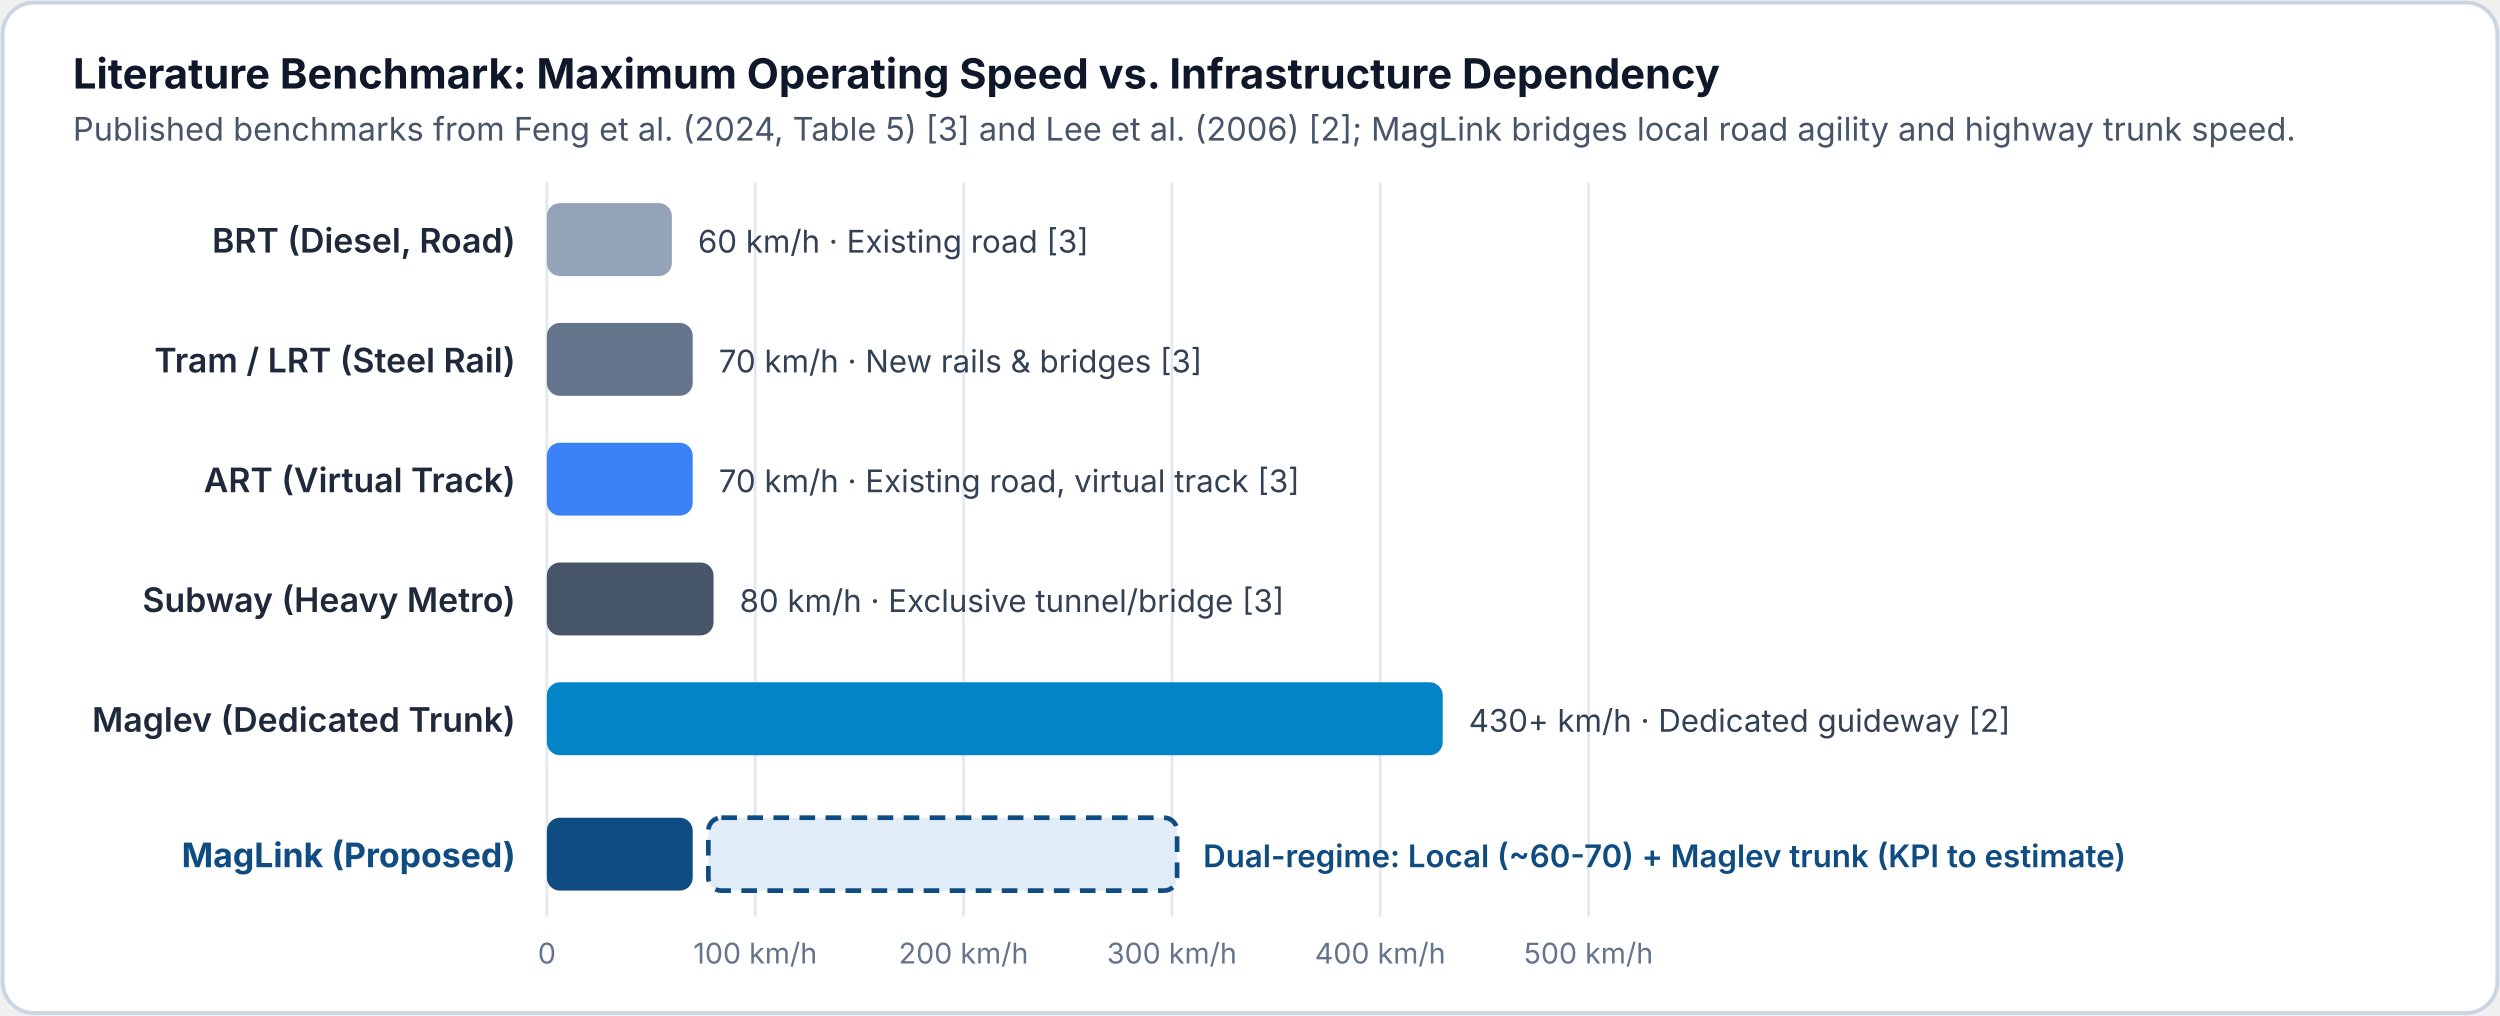
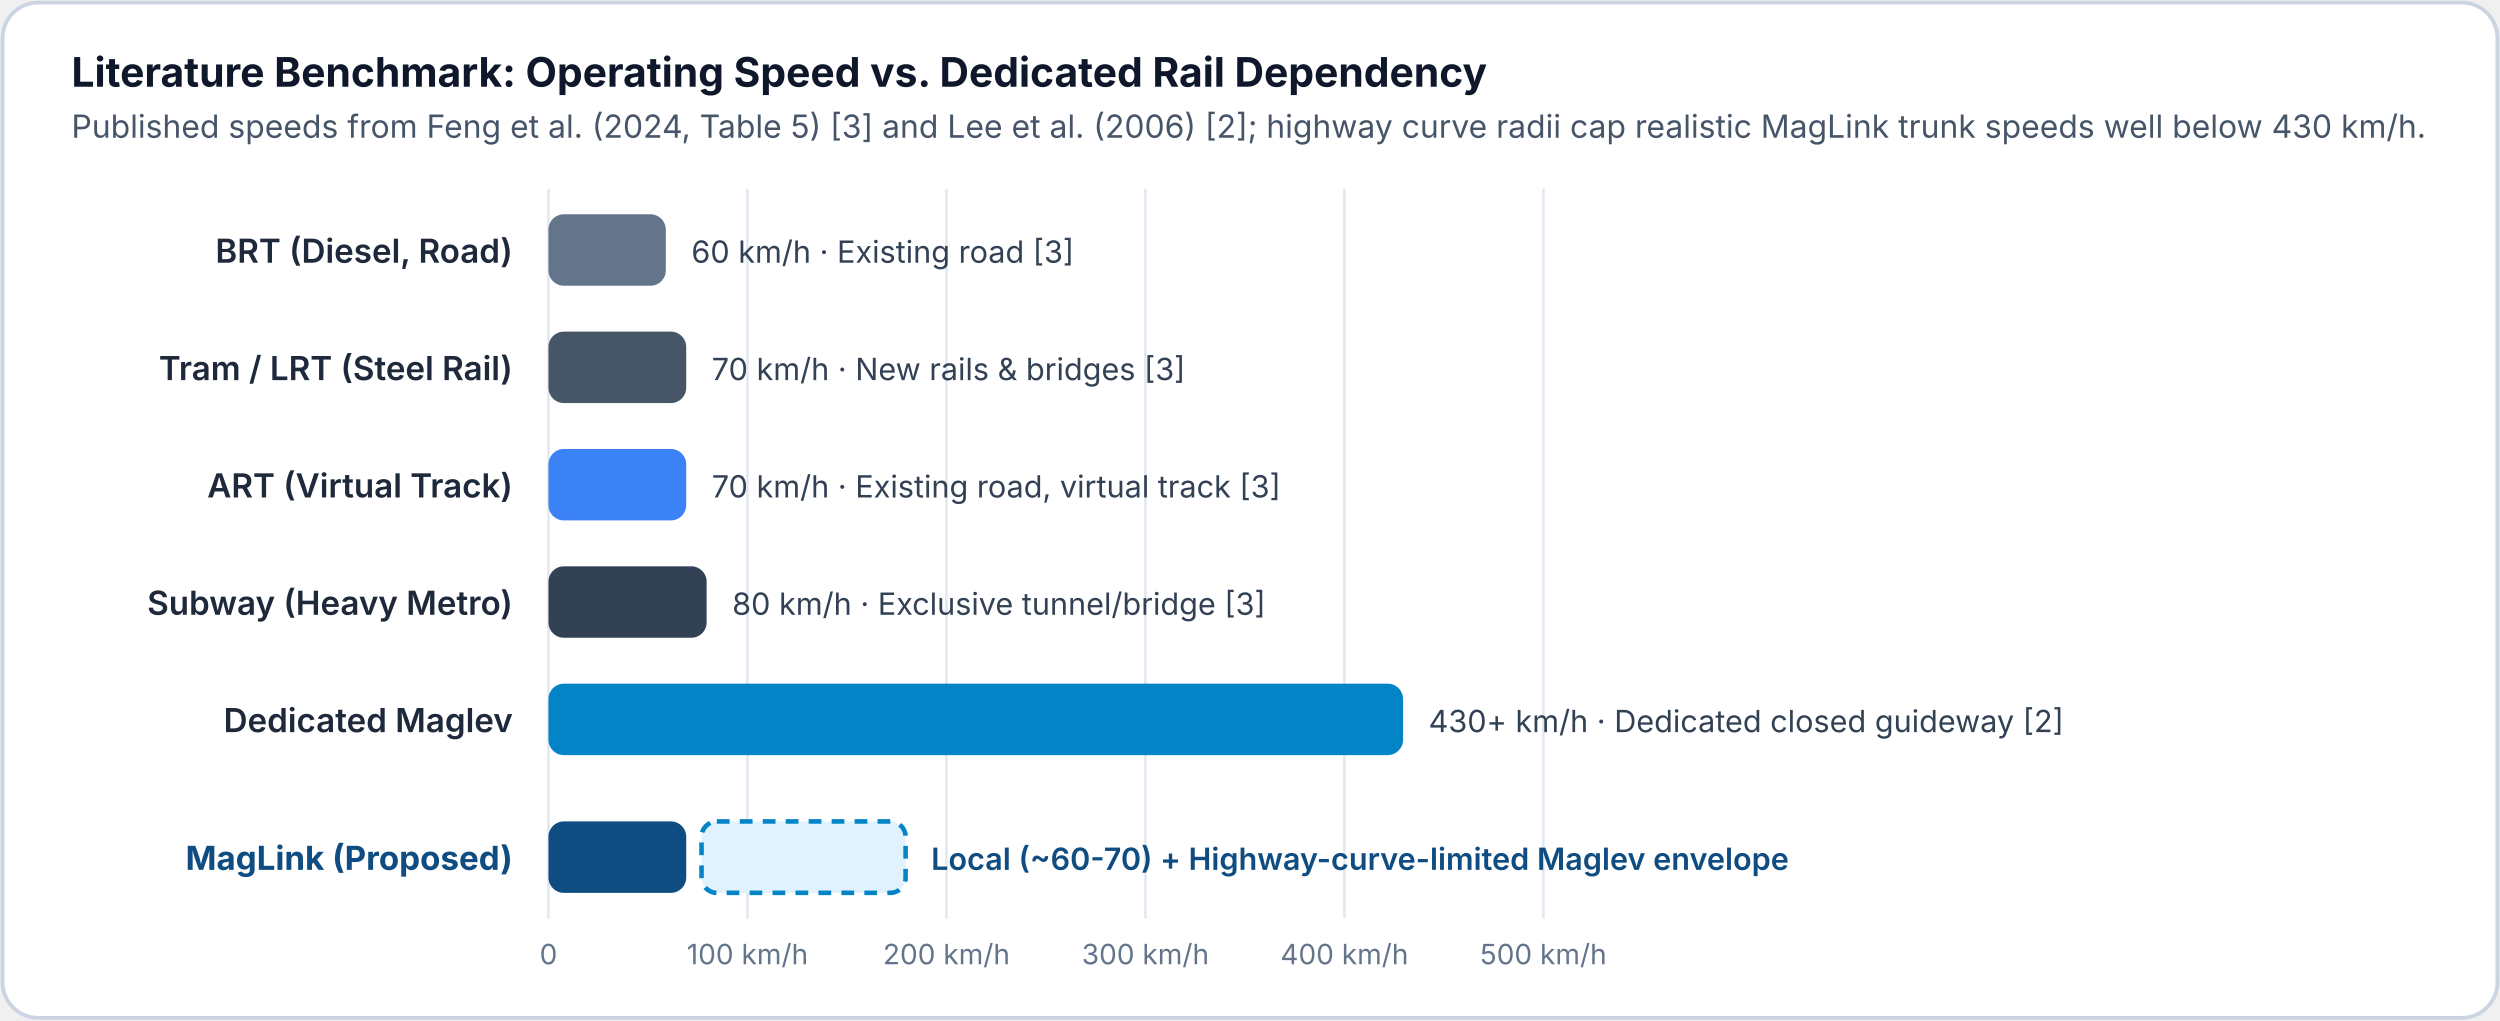
- <svg xmlns="http://www.w3.org/2000/svg" viewBox="0 0 960 390" role="img" aria-labelledby="sb-title sb-desc">
+ <svg xmlns="http://www.w3.org/2000/svg" viewBox="0 0 980 400" role="img" aria-labelledby="sb-title sb-desc">
  <defs>
    <style>
      .bg { fill: #ffffff; stroke: #cbd5e1; stroke-width: 1.5; }
      .title { font-family: system-ui, -apple-system, sans-serif; font-size: 16px; font-weight: 700; fill: #0f172a; }
      .subtitle { font-family: system-ui, -apple-system, sans-serif; font-size: 12.5px; fill: #475569; }
      .lbl { font-family: system-ui, -apple-system, sans-serif; font-size: 13px; font-weight: 600; fill: #1e293b; }
      .lbl-accent { font-family: system-ui, -apple-system, sans-serif; font-size: 13px; font-weight: 700; fill: #0f4c81; }
      .val { font-family: system-ui, -apple-system, sans-serif; font-size: 12px; fill: #334155; }
      .val-accent { font-family: system-ui, -apple-system, sans-serif; font-size: 12px; font-weight: 600; fill: #0f4c81; }
      .grid { stroke: #e2e8f0; stroke-width: 1; }
      .axis { font-family: system-ui, -apple-system, sans-serif; font-size: 11px; fill: #64748b; }
    </style>
  </defs>
-   <rect class="bg" x="1" y="1" width="958" height="388" rx="12" />
-   <text class="title" x="28" y="34">Literature Benchmark: Maximum Operating Speed vs. Infrastructure Dependency</text>
-   <text class="subtitle" x="28" y="54">Published benchmarks from Feng et al. (2024, Table 5) [3] and Lee et al. (2006) [2]; MagLink bridges local road agility and highway trunk speed.</text>
-   <line class="grid" x1="210" y1="70" x2="210" y2="352" />
-   <line class="grid" x1="290" y1="70" x2="290" y2="352" />
-   <line class="grid" x1="370" y1="70" x2="370" y2="352" />
-   <line class="grid" x1="450" y1="70" x2="450" y2="352" />
-   <line class="grid" x1="530" y1="70" x2="530" y2="352" />
-   <line class="grid" x1="610" y1="70" x2="610" y2="352" />
-   <text class="lbl" x="198" y="97" text-anchor="end">BRT (Diesel, Road)</text>
-   <rect x="210" y="78" width="48" height="28" rx="5" fill="#94a3b8" />
-   <text class="val" x="268" y="97">60 km/h · Existing road [3]</text>
-   <text class="lbl" x="198" y="143" text-anchor="end">Tram / LRT (Steel Rail)</text>
-   <rect x="210" y="124" width="56" height="28" rx="5" fill="#64748b" />
-   <text class="val" x="276" y="143">70 km/h · New rails &amp; bridges [3]</text>
-   <text class="lbl" x="198" y="189" text-anchor="end">ART (Virtual Track)</text>
-   <rect x="210" y="170" width="56" height="28" rx="5" fill="#3b82f6" />
-   <text class="val" x="276" y="189">70 km/h · Existing road, virtual track [3]</text>
-   <text class="lbl" x="198" y="235" text-anchor="end">Subway (Heavy Metro)</text>
-   <rect x="210" y="216" width="64" height="28" rx="5" fill="#475569" />
-   <text class="val" x="284" y="235">80 km/h · Exclusive tunnel/bridge [3]</text>
-   <text class="lbl" x="198" y="281" text-anchor="end">Maglev (Dedicated Trunk)</text>
-   <rect x="210" y="262" width="344" height="28" rx="5" fill="#0284c7" />
-   <text class="val" x="564" y="281">430+ km/h · Dedicated guideway [2]</text>
-   <text class="lbl-accent" x="198" y="333" text-anchor="end">MagLink (Proposed)</text>
-   <rect x="210" y="314" width="56" height="28" rx="5" fill="#0f4c81" />
-   <rect x="272" y="314" width="180" height="28" rx="5" fill="#e0ecf7" stroke="#0f4c81" stroke-width="1.8" stroke-dasharray="6 4" />
-   <text class="val-accent" x="462" y="333">Dual-regime: Local (~60-70) + Maglev trunk (KPI to estimate)</text>
-   <text class="axis" x="210" y="370" text-anchor="middle">0</text>
-   <text class="axis" x="290" y="370" text-anchor="middle">100 km/h</text>
-   <text class="axis" x="370" y="370" text-anchor="middle">200 km/h</text>
-   <text class="axis" x="450" y="370" text-anchor="middle">300 km/h</text>
-   <text class="axis" x="530" y="370" text-anchor="middle">400 km/h</text>
-   <text class="axis" x="610" y="370" text-anchor="middle">500 km/h</text>
+   <rect class="bg" x="1" y="1" width="978" height="398" rx="14" />
+   <text class="title" x="28" y="34">Literature Benchmark: Operating Speed vs. Dedicated Rail Dependency</text>
+   <text class="subtitle" x="28" y="54">Published speeds from Feng et al. (2024, Table 5) [3] and Lee et al. (2006) [2]; highway curve radii cap realistic MagLink trunk speeds well below 430 km/h.</text>
+   <line class="grid" x1="215" y1="74" x2="215" y2="360" />
+   <line class="grid" x1="293" y1="74" x2="293" y2="360" />
+   <line class="grid" x1="371" y1="74" x2="371" y2="360" />
+   <line class="grid" x1="449" y1="74" x2="449" y2="360" />
+   <line class="grid" x1="527" y1="74" x2="527" y2="360" />
+   <line class="grid" x1="605" y1="74" x2="605" y2="360" />
+   <text class="lbl" x="201" y="103" text-anchor="end">BRT (Diesel, Road)</text>
+   <rect x="215" y="84" width="46" height="28" rx="6" fill="#64748b" />
+   <text class="val" x="271" y="103">60 km/h · Existing road [3]</text>
+   <text class="lbl" x="201" y="149" text-anchor="end">Tram / LRT (Steel Rail)</text>
+   <rect x="215" y="130" width="54" height="28" rx="6" fill="#475569" />
+   <text class="val" x="279" y="149">70 km/h · New rails &amp; bridges [3]</text>
+   <text class="lbl" x="201" y="195" text-anchor="end">ART (Virtual Track)</text>
+   <rect x="215" y="176" width="54" height="28" rx="6" fill="#3b82f6" />
+   <text class="val" x="279" y="195">70 km/h · Existing road, virtual track [3]</text>
+   <text class="lbl" x="201" y="241" text-anchor="end">Subway (Heavy Metro)</text>
+   <rect x="215" y="222" width="62" height="28" rx="6" fill="#334155" />
+   <text class="val" x="287" y="241">80 km/h · Exclusive tunnel/bridge [3]</text>
+   <text class="lbl" x="201" y="287" text-anchor="end">Dedicated Maglev</text>
+   <rect x="215" y="268" width="335" height="28" rx="6" fill="#0284c7" />
+   <text class="val" x="560" y="287">430+ km/h · Dedicated closed guideway [2]</text>
+   <text class="lbl-accent" x="201" y="341" text-anchor="end">MagLink (Proposed)</text>
+   <rect x="215" y="322" width="54" height="28" rx="6" fill="#0f4c81" />
+   <rect x="275" y="322" width="80" height="28" rx="6" fill="#e0f2fe" stroke="#0284c7" stroke-width="1.8" stroke-dasharray="5 4" />
+   <text class="val-accent" x="365" y="341">Local (~60-70) + Highway-curve-limited Maglev envelope</text>
+   <text class="axis" x="215" y="378" text-anchor="middle">0</text>
+   <text class="axis" x="293" y="378" text-anchor="middle">100 km/h</text>
+   <text class="axis" x="371" y="378" text-anchor="middle">200 km/h</text>
+   <text class="axis" x="449" y="378" text-anchor="middle">300 km/h</text>
+   <text class="axis" x="527" y="378" text-anchor="middle">400 km/h</text>
+   <text class="axis" x="605" y="378" text-anchor="middle">500 km/h</text>
</svg>
